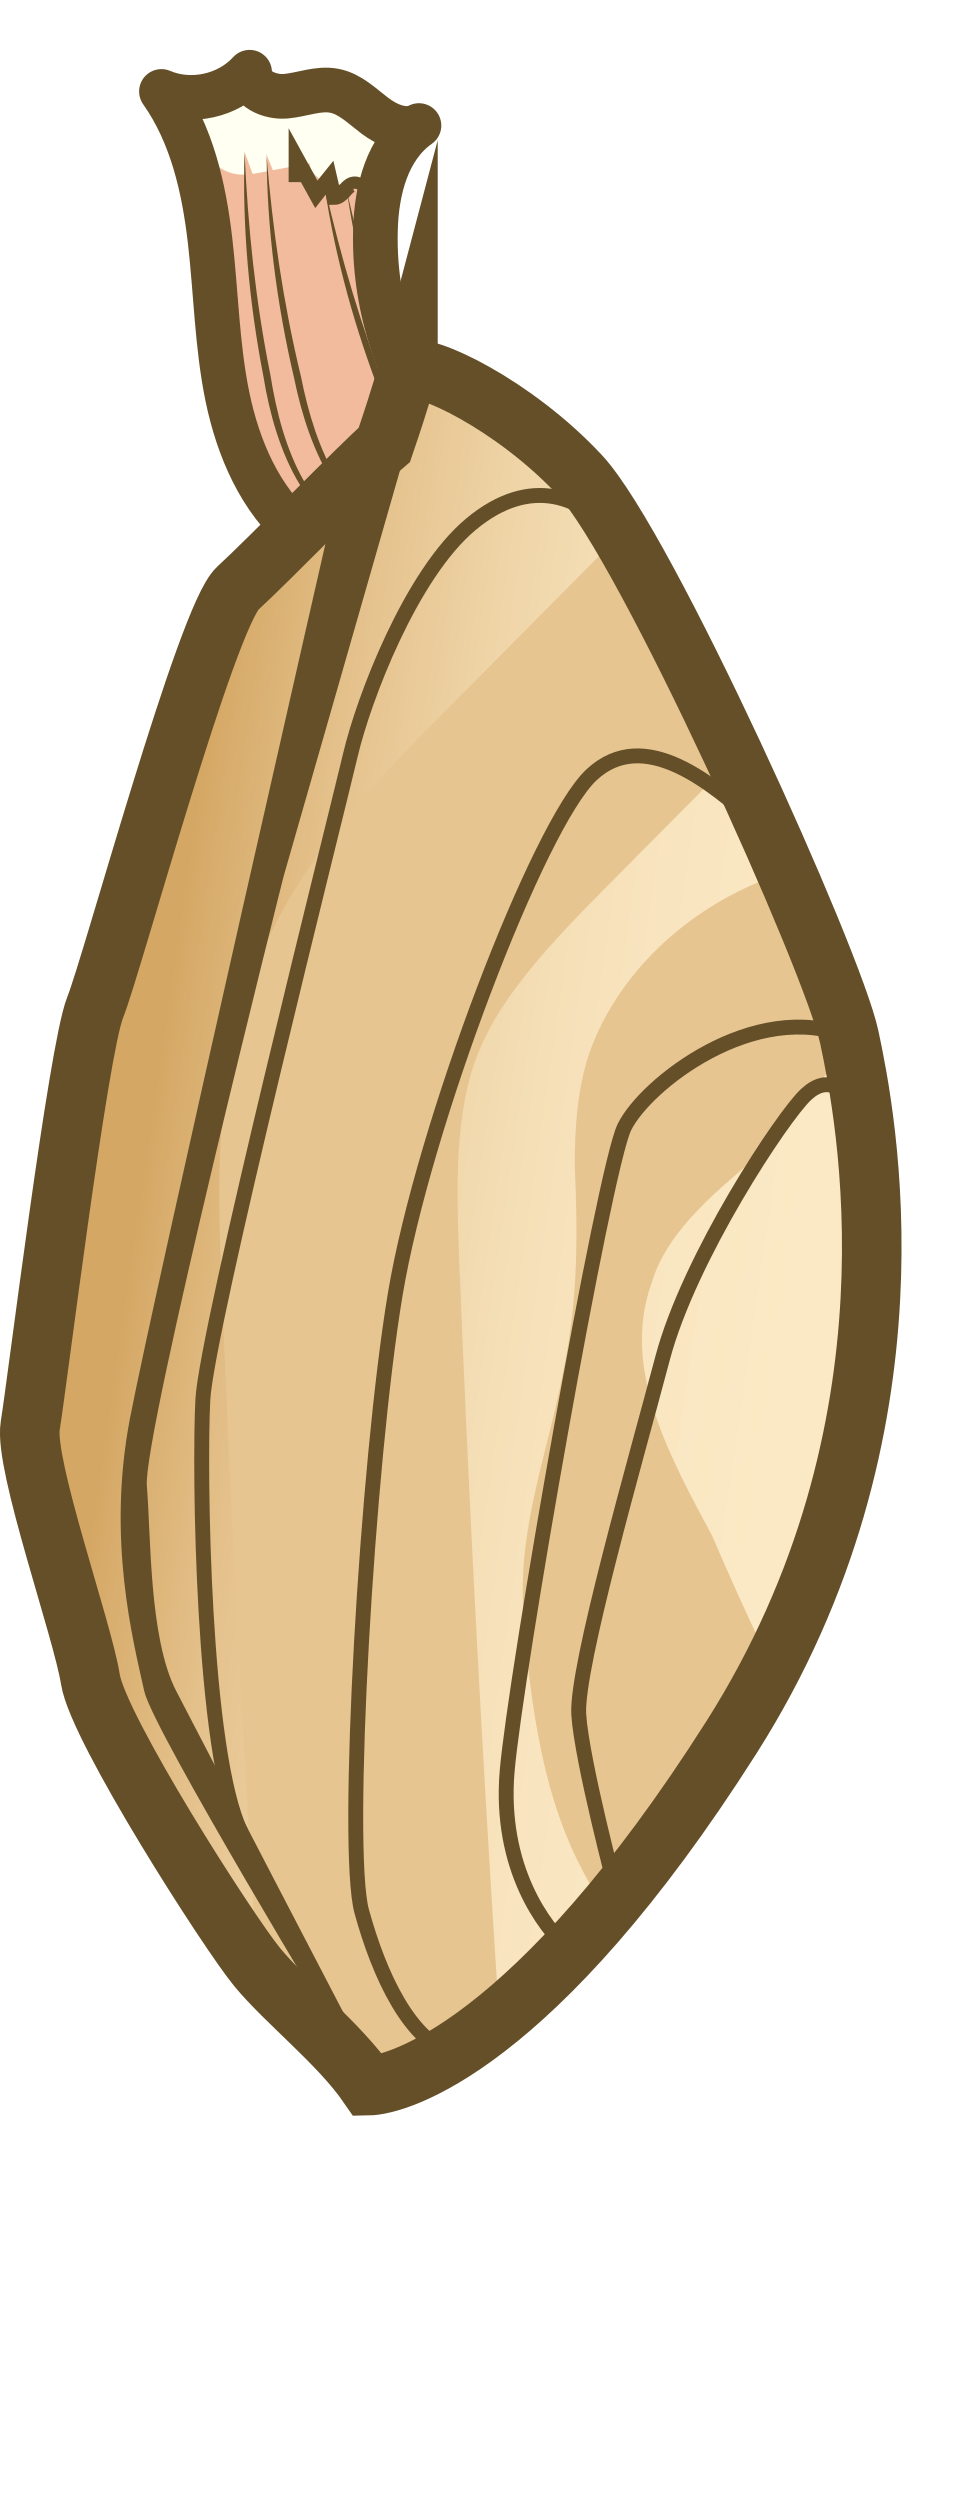
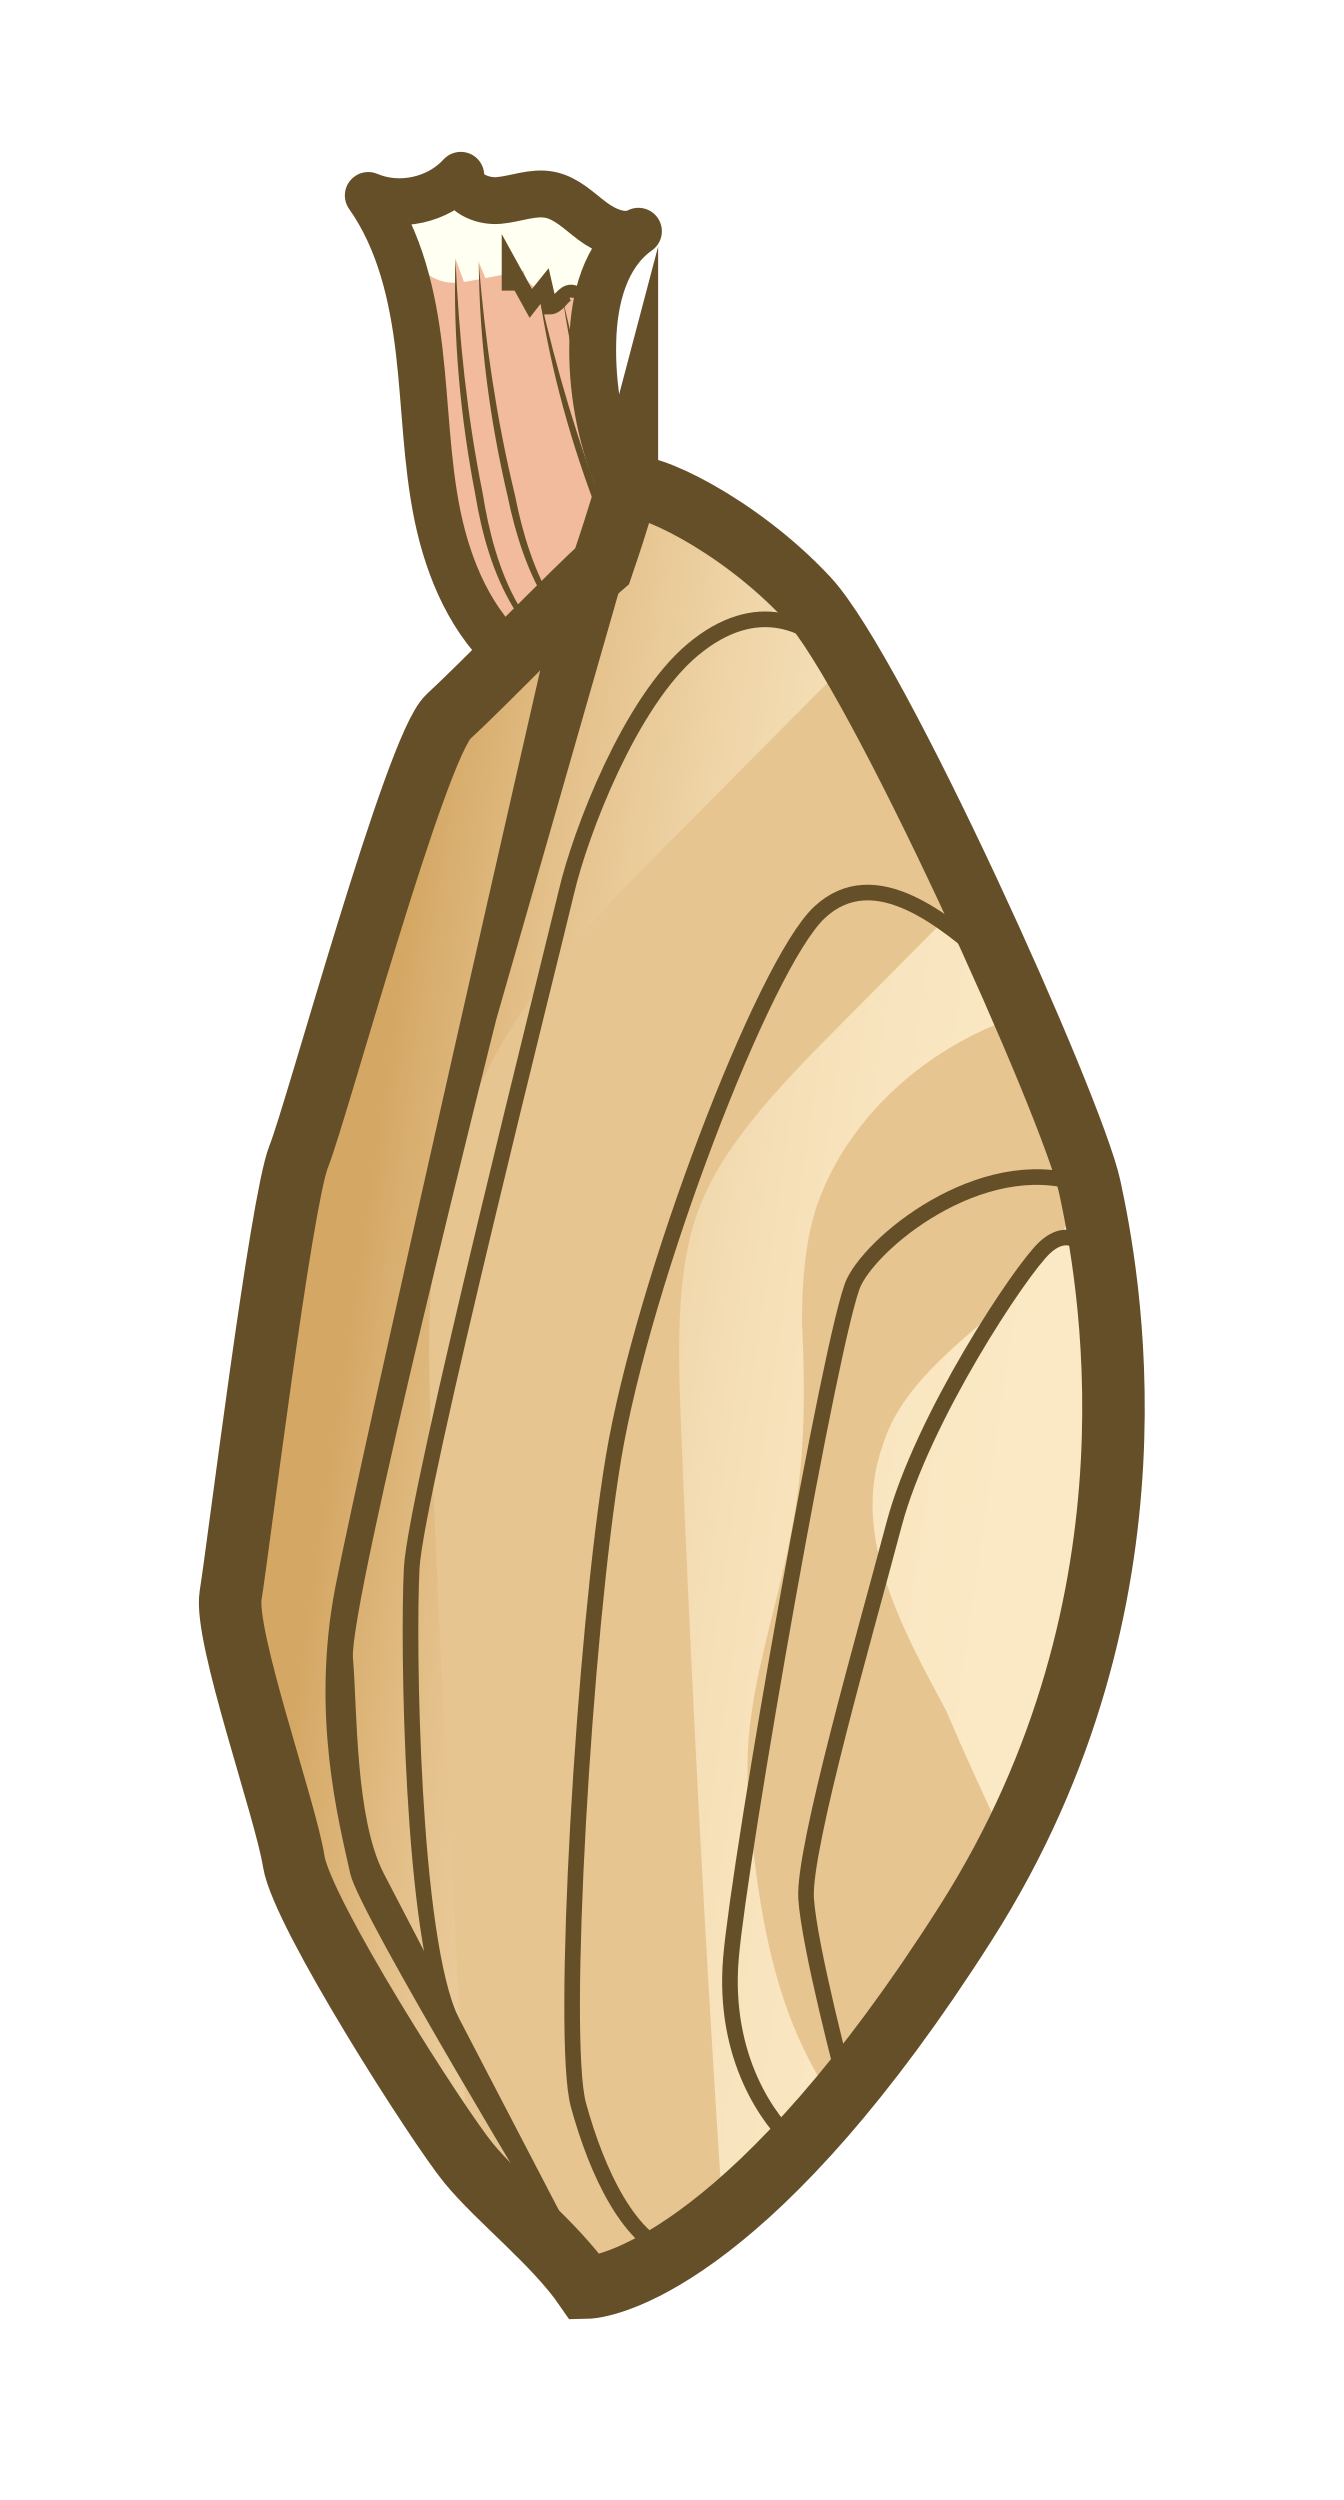
- <svg xmlns="http://www.w3.org/2000/svg" id="Layer_2" data-name="Layer 2" viewBox="0 0 64.92 167.86">
+ <svg xmlns="http://www.w3.org/2000/svg" id="Layer_1" data-name="Layer 1" viewBox="0 0 86 160">
  <defs>
    <clipPath id="clippath">
-       <path d="m20.16,35.82c-2.71-2.27-4.17-5.72-4.89-9.18-.71-3.46-.76-7.02-1.17-10.53-.41-3.51-1.22-7.08-3.26-9.97,1.98.85,4.47.31,5.92-1.29-.03,1.1,1.34,1.71,2.44,1.61s2.19-.58,3.27-.36c1.05.21,1.85,1.03,2.7,1.67s2.01,1.15,2.96.66c-2.14,1.5-2.85,4.36-2.92,6.97-.18,6.03,2.21,12.09,6.44,16.38" fill="#f2bb9d" stroke="#644f28" stroke-linejoin="round" stroke-width="3" />
+       <path d="m32.89,42.19c-2.71-2.27-4.17-5.72-4.89-9.18-.71-3.46-.76-7.02-1.17-10.53-.41-3.51-1.22-7.08-3.26-9.97,1.98.85,4.47.31,5.92-1.29-.03,1.1,1.34,1.71,2.44,1.61s2.19-.58,3.27-.36c1.05.21,1.85,1.03,2.7,1.67s2.01,1.15,2.96.66c-2.14,1.5-2.85,4.36-2.92,6.97-.18,6.03,2.21,12.09,6.44,16.38" fill="#f2bb9d" stroke="#644f28" stroke-linejoin="round" stroke-width="3" />
    </clipPath>
-     <linearGradient id="linear-gradient" x1="3375.77" y1="379.98" x2="3382.8" y2="335.94" gradientTransform="translate(342.8 -3300.72) rotate(89.21)" gradientUnits="userSpaceOnUse">
+     <linearGradient id="linear-gradient" x1="3388.51" y1="386.35" x2="3395.54" y2="342.31" gradientTransform="translate(361.72 -3307.18) rotate(89.21)" gradientUnits="userSpaceOnUse">
      <stop offset="0" stop-color="#d5a764" />
      <stop offset=".04" stop-color="#d8ad6d" />
      <stop offset=".21" stop-color="#e5c28d" />
      <stop offset=".39" stop-color="#eed3a5" />
      <stop offset=".57" stop-color="#f5dfb7" />
      <stop offset=".77" stop-color="#f9e6c1" />
      <stop offset="1" stop-color="#fbe9c5" />
    </linearGradient>
    <clipPath id="clippath-1">
-       <path d="m27.39,24.86c1.02-.59,7.14,2.31,11.56,7.06s16.96,32.56,18.07,37.7c1.1,5.14,5.32,26.21-7.92,47.05-13.24,20.84-22.47,23.34-24.37,23.37-1.94-2.82-5.54-5.62-7.47-7.97-1.93-2.35-10.67-16-11.19-19.31-.52-3.32-4.47-14.42-4.04-17.04.44-2.62,3.21-25.21,4.36-28.08,1.15-2.86,7.47-26.22,9.58-28.15s8.43-8.43,9.84-9.63c1.14-3.34,1.58-5.01,1.58-5.01Z" fill="url(#linear-gradient)" stroke="#644f28" stroke-miterlimit="10" stroke-width="4" />
+       <path d="m40.12,31.23c1.02-.59,7.14,2.31,11.56,7.06s16.96,32.56,18.07,37.7c1.1,5.14,5.32,26.21-7.92,47.05-13.24,20.84-22.47,23.34-24.37,23.37-1.94-2.82-5.54-5.62-7.47-7.97-1.93-2.35-10.67-16-11.19-19.31-.52-3.32-4.47-14.42-4.04-17.04.44-2.62,3.21-25.21,4.36-28.08,1.15-2.86,7.47-26.22,9.58-28.15s8.43-8.43,9.84-9.63c1.14-3.34,1.58-5.01,1.58-5.01Z" fill="url(#linear-gradient)" stroke="#644f28" stroke-miterlimit="10" stroke-width="4" />
    </clipPath>
  </defs>
-   <g id="Layer_1-2" data-name="Layer 1">
+   <g>
    <g>
-       <g>
+       <path d="m32.89,42.19c-2.71-2.27-4.17-5.72-4.89-9.18-.71-3.46-.76-7.02-1.17-10.53-.41-3.51-1.22-7.08-3.26-9.97,1.98.85,4.47.31,5.92-1.29-.03,1.1,1.34,1.71,2.44,1.61s2.19-.58,3.27-.36c1.05.21,1.85,1.03,2.7,1.67s2.01,1.15,2.96.66c-2.14,1.5-2.85,4.36-2.92,6.97-.18,6.03,2.21,12.09,6.44,16.38" fill="#f2bb9d" />
+       <g clip-path="url(#clippath)">
+         <path d="m28.52,18.05c.59.11,1.2,0,1.79-.11,1.07-.2,2.14-.4,3.21-.61.05.65.64,1.15,1.26,1.32s1.29.09,1.93,0c2.36-.32,5.02-.82,6.28-2.84,1.08-1.72.68-4.09-.56-5.7-1.24-1.61-3.16-2.56-5.12-3.11-4.63-1.3-9.8-.56-13.88,2-.79.49-1.55,1.07-2.06,1.85-1.26,1.92-.12,3.84,1.87,4.4.87.25,1.58.37,2.35.89.97.66,1.71,1.68,2.93,1.91Z" fill="#fffff2" stroke-width="0" />
        <g>
-           <path d="m20.16,35.82c-2.71-2.27-4.17-5.72-4.89-9.18-.71-3.46-.76-7.02-1.17-10.53-.41-3.51-1.22-7.08-3.26-9.97,1.98.85,4.47.31,5.92-1.29-.03,1.1,1.34,1.71,2.44,1.61s2.19-.58,3.27-.36c1.05.21,1.85,1.03,2.7,1.67s2.01,1.15,2.96.66c-2.14,1.5-2.85,4.36-2.92,6.97-.18,6.03,2.21,12.09,6.44,16.38" fill="#f2bb9d" />
-           <g clip-path="url(#clippath)">
-             <path d="m15.79,11.68c.59.11,1.2,0,1.79-.11,1.07-.2,2.14-.4,3.21-.61.05.65.64,1.15,1.26,1.32s1.29.09,1.93,0c2.36-.32,5.02-.82,6.28-2.84,1.08-1.72.68-4.09-.56-5.7-1.24-1.61-3.16-2.56-5.12-3.11C19.94-.67,14.77.07,10.7,2.63c-.79.49-1.55,1.07-2.06,1.85-1.26,1.92-.12,3.84,1.87,4.4.87.25,1.58.37,2.35.89.97.66,1.71,1.68,2.93,1.91Z" fill="#fffff2" stroke-width="0" />
-             <g>
-               <path d="m16.42,10.2c.03,5.51.62,11.01,1.78,16.35.45,2.08,1,4.17,2.05,5.93,1.35,2.26,3.53,3.84,5.89,4.28" fill="#f2bb9d" stroke-width="0" />
-               <path d="m16.42,10.2c.22,5.04.74,10.06,1.74,15,.76,4.81,2.64,10.38,7.98,11.57-5.54-.81-7.66-6.63-8.45-11.48-.96-4.96-1.43-10.03-1.27-15.09h0Z" fill="#644f28" stroke-width="0" />
-             </g>
-             <g>
-               <path d="m17.89,10.37c.24,5.5,1.05,10.98,2.41,16.27.53,2.06,1.16,4.13,2.28,5.85,1.44,2.2,3.68,3.7,6.05,4.05" fill="#f2bb9d" stroke-width="0" />
-               <path d="m17.89,10.37c.41,5.02,1.13,10.02,2.32,14.92.94,4.78,3.03,10.27,8.42,11.25-5.6-.62-7.89-6.31-8.88-11.14-1.15-4.92-1.82-9.97-1.85-15.03h0Z" fill="#644f28" stroke-width="0" />
-             </g>
-             <g>
-               <path d="m23.98,11.87c.24,5.5,1.05,10.98,2.41,16.27.53,2.06,1.16,4.13,2.28,5.85,1.44,2.2,3.68,3.7,6.05,4.05" fill="#f2bb9d" stroke-width="0" />
-               <path d="m23.98,11.87c.41,5.02,1.13,10.02,2.32,14.92.94,4.78,3.03,10.27,8.42,11.25-5.6-.62-7.89-6.31-8.88-11.14-1.15-4.92-1.82-9.97-1.85-15.03h0Z" fill="#644f28" stroke-width="0" />
-             </g>
-             <g>
-               <path d="m21.8,12.51c.99,5.28,2.52,10.45,4.56,15.38.79,1.91,1.68,3.83,3,5.33,1.69,1.93,4.06,3.07,6.4,3.08" fill="#f2bb9d" stroke-width="0" />
-               <path d="m21.8,12.51c1.09,4.79,2.47,9.52,4.29,14.08,1.57,4.48,4.34,9.5,9.67,9.7-5.45.19-8.51-5.03-10.11-9.53-1.79-4.59-3.13-9.38-3.86-14.25h0Z" fill="#644f28" stroke-width="0" />
-             </g>
-             <g>
-               <path d="m23.33,13.03c.99,5.28,2.52,10.45,4.56,15.38.79,1.91,1.68,3.83,3,5.33,1.69,1.93,4.06,3.07,6.4,3.08" fill="#f2bb9d" stroke-width="0" />
-               <path d="m23.33,13.02c1.09,4.79,2.47,9.52,4.29,14.08,1.57,4.48,4.34,9.5,9.67,9.71-5.45.19-8.51-5.03-10.11-9.53-1.79-4.59-3.13-9.38-3.86-14.25h0Z" fill="#644f28" stroke-width="0" />
-             </g>
-           </g>
-           <path d="m20.16,35.82c-2.71-2.27-4.17-5.72-4.89-9.18-.71-3.46-.76-7.02-1.17-10.53-.41-3.51-1.22-7.08-3.26-9.97,1.98.85,4.47.31,5.92-1.29-.03,1.1,1.34,1.71,2.44,1.61s2.19-.58,3.27-.36c1.05.21,1.85,1.03,2.7,1.67s2.01,1.15,2.96.66c-2.14,1.5-2.85,4.36-2.92,6.97-.18,6.03,2.21,12.09,6.44,16.38" fill="none" stroke="#644f28" stroke-linejoin="round" stroke-width="3" />
+           <path d="m29.15,16.56c.03,5.51.62,11.01,1.78,16.35.45,2.08,1,4.17,2.05,5.93,1.35,2.26,3.53,3.84,5.89,4.28" fill="#f2bb9d" stroke-width="0" />
+           <path d="m29.15,16.56c.22,5.04.74,10.06,1.74,15,.76,4.81,2.64,10.38,7.98,11.57-5.54-.81-7.66-6.63-8.45-11.48-.96-4.96-1.43-10.03-1.27-15.09h0Z" fill="#644f28" stroke-width="0" />
        </g>
-         <path d="m19.89,12.23c0-.54,0-1.09,0-1.63.45.82.9,1.63,1.35,2.45.29-.37.58-.75.88-1.12.1.44.2.88.31,1.32.26,0,.48-.19.65-.38s.34-.41.59-.49.59.07.57.33" fill="none" stroke="#644f28" stroke-miterlimit="10" stroke-width="1.02" />
-       </g>
-       <g>
        <g>
-           <path d="m27.39,24.86c1.02-.59,7.14,2.31,11.56,7.06s16.96,32.56,18.07,37.7c1.1,5.14,5.32,26.21-7.92,47.05-13.24,20.84-22.47,23.34-24.37,23.37-1.94-2.82-5.54-5.62-7.47-7.97-1.93-2.35-10.67-16-11.19-19.31-.52-3.32-4.47-14.42-4.04-17.04.44-2.62,3.21-25.21,4.36-28.08,1.15-2.86,7.47-26.22,9.58-28.15s8.43-8.43,9.84-9.63c1.14-3.34,1.58-5.01,1.58-5.01Z" fill="url(#linear-gradient)" />
-           <g clip-path="url(#clippath-1)">
-             <path d="m64.92,60.72c-3.06,3.22-5.29,5.8-7.67,9.02-2.11,2.63-3.58,5.35-6.12,7.65-2.68,2.35-6.29,5.06-7.38,8.76-2.1,5.85,1.36,11.88,4.08,17,2.2,5.2,4.75,10.21,6.86,15.39,1.25,3.41,2.34,6.9,3.54,10.35,1.2,3.63,2.63,7.22,4.35,11.81l-.91,1.31c-9.85-.52-18.18-8.1-22.56-16.42-2.21-4.19-3.07-8.84-3.62-13.36-.36-2.82-.57-5.73-.18-8.6.51-3.97,1.87-8,2.57-11.85.91-4.56.93-8.78.71-13.54,0-2.48.17-5.12.98-7.54,2.57-7.22,10.02-12.38,17.58-13.01,2.58-.15,5.2.19,7.55,1.45l.22,1.58h0Z" fill="#e7c591" stroke-width="0" />
-             <path d="m57.78,31.01c-7.41,7.46-14.82,14.92-22.23,22.39-4.38,4.41-8.88,9-11.06,14.82-2.04,5.44-1.86,11.42-1.63,17.23,1.1,27.29,2.76,54.55,4.98,81.77" fill="none" stroke="#e7c591" stroke-miterlimit="10" stroke-width="16" />
-           </g>
-           <path d="m27.39,24.86c1.02-.59,7.14,2.31,11.56,7.06s16.96,32.56,18.07,37.7c1.1,5.14,5.32,26.21-7.92,47.05-13.24,20.84-22.47,23.34-24.37,23.37-1.94-2.82-5.54-5.62-7.47-7.97-1.93-2.35-10.67-16-11.19-19.31-.52-3.32-4.47-14.42-4.04-17.04.44-2.62,3.21-25.21,4.36-28.08,1.15-2.86,7.47-26.22,9.58-28.15s8.43-8.43,9.84-9.63c1.14-3.34,1.58-5.01,1.58-5.01Z" fill="none" stroke="#644f28" stroke-miterlimit="10" stroke-width="4" />
+           <path d="m30.63,16.74c.24,5.5,1.05,10.98,2.41,16.27.53,2.06,1.16,4.13,2.28,5.85,1.44,2.2,3.68,3.7,6.05,4.05" fill="#f2bb9d" stroke-width="0" />
+           <path d="m30.63,16.74c.41,5.02,1.13,10.02,2.32,14.92.94,4.78,3.03,10.27,8.42,11.25-5.6-.62-7.89-6.31-8.88-11.14-1.15-4.92-1.82-9.97-1.85-15.03h0Z" fill="#644f28" stroke-width="0" />
        </g>
-         <path d="m27.11,30.7l-8.07,28.15s-9.47,37.59-9.18,40.92c.28,3.33.14,10.23,1.97,13.77s12.22,23.5,12.22,23.5l-1.12.02s-12.66-20.9-13.24-23.49c-.76-3.44-2.52-10.19-.97-18.3,1.55-8.11,13.66-61.08,13.66-61.08l4.73-3.48Z" fill="#644f28" stroke-width="0" />
        <g>
-           <path d="m57.92,75.31c-.97-2.18-2.24-3.26-3.79-1.83-1.55,1.43-7.85,10.94-9.64,17.71-1.79,6.77-5.83,20.79-5.63,23.93s2.52,11.89,2.52,11.89" fill="none" stroke="#644f28" stroke-miterlimit="10" />
-           <path d="m38.14,130.82c-1.59-1.39-4.63-5.43-4.09-11.87s6.5-40.42,7.87-43.26c1.37-2.84,8.74-8.69,15.1-6.07" fill="none" stroke="#644f28" stroke-miterlimit="10" />
-           <path d="m50.74,55.17c-2.86-2.47-7.46-6.49-11.03-3.14-3.56,3.34-11.28,23.54-13.17,34.86s-3.41,37.24-2.25,41.46,3.26,8.9,6.41,9.64" fill="none" stroke="#644f28" stroke-miterlimit="10" />
-           <path d="m41.37,36c-2.23-2.64-5.71-4.16-9.74-.81-4.03,3.35-7.21,11.71-8.1,15.49-.89,3.78-9.66,38.58-9.91,43.29-.25,4.71-.02,23.75,2.56,29.05" fill="none" stroke="#644f28" stroke-miterlimit="10" />
+           <path d="m36.71,18.23c.24,5.5,1.05,10.98,2.41,16.27.53,2.06,1.16,4.13,2.28,5.85,1.44,2.2,3.68,3.7,6.05,4.05" fill="#f2bb9d" stroke-width="0" />
+           <path d="m36.71,18.23c.41,5.02,1.13,10.02,2.32,14.92.94,4.78,3.03,10.27,8.42,11.25-5.6-.62-7.89-6.31-8.88-11.14-1.15-4.92-1.82-9.97-1.85-15.03h0Z" fill="#644f28" stroke-width="0" />
+         </g>
+         <g>
+           <path d="m34.53,18.88c.99,5.28,2.52,10.45,4.56,15.38.79,1.91,1.68,3.83,3,5.33,1.69,1.93,4.06,3.07,6.4,3.08" fill="#f2bb9d" stroke-width="0" />
+           <path d="m34.53,18.88c1.09,4.79,2.47,9.52,4.29,14.08,1.57,4.48,4.34,9.5,9.67,9.7-5.45.19-8.51-5.03-10.11-9.53-1.79-4.59-3.13-9.38-3.86-14.25h0Z" fill="#644f28" stroke-width="0" />
+         </g>
+         <g>
+           <path d="m36.07,19.39c.99,5.28,2.52,10.45,4.56,15.38.79,1.91,1.68,3.83,3,5.33,1.69,1.93,4.06,3.07,6.4,3.08" fill="#f2bb9d" stroke-width="0" />
+           <path d="m36.07,19.39c1.09,4.79,2.47,9.52,4.29,14.08,1.57,4.48,4.34,9.5,9.67,9.71-5.45.19-8.51-5.03-10.11-9.53-1.79-4.59-3.13-9.38-3.86-14.25h0Z" fill="#644f28" stroke-width="0" />
        </g>
      </g>
+       <path d="m32.89,42.19c-2.71-2.27-4.17-5.72-4.89-9.18-.71-3.46-.76-7.02-1.17-10.53-.41-3.51-1.22-7.08-3.26-9.97,1.98.85,4.47.31,5.92-1.29-.03,1.1,1.34,1.71,2.44,1.61s2.19-.58,3.27-.36c1.05.21,1.85,1.03,2.7,1.67s2.01,1.15,2.96.66c-2.14,1.5-2.85,4.36-2.92,6.97-.18,6.03,2.21,12.09,6.44,16.38" fill="none" stroke="#644f28" stroke-linejoin="round" stroke-width="3" />
+     </g>
+     <path d="m32.62,18.6c0-.54,0-1.09,0-1.63.45.82.9,1.63,1.35,2.45.29-.37.58-.75.88-1.12.1.44.2.88.31,1.32.26,0,.48-.19.65-.38s.34-.41.59-.49.59.07.57.33" fill="none" stroke="#644f28" stroke-miterlimit="10" stroke-width="1.02" />
+   </g>
+   <g>
+     <g>
+       <path d="m40.12,31.23c1.02-.59,7.14,2.31,11.56,7.06s16.96,32.56,18.07,37.7c1.1,5.14,5.32,26.21-7.92,47.05-13.24,20.84-22.47,23.34-24.37,23.37-1.94-2.82-5.54-5.62-7.47-7.97-1.93-2.35-10.67-16-11.19-19.31-.52-3.32-4.47-14.42-4.04-17.04.44-2.62,3.21-25.21,4.36-28.08,1.15-2.86,7.47-26.22,9.58-28.15s8.43-8.43,9.84-9.63c1.14-3.34,1.58-5.01,1.58-5.01Z" fill="url(#linear-gradient)" />
+       <g clip-path="url(#clippath-1)">
+         <path d="m77.66,67.09c-3.06,3.22-5.29,5.8-7.67,9.02-2.11,2.63-3.58,5.35-6.12,7.65-2.68,2.35-6.29,5.06-7.38,8.76-2.1,5.85,1.36,11.88,4.08,17,2.2,5.2,4.75,10.21,6.86,15.39,1.25,3.41,2.34,6.9,3.54,10.35,1.2,3.63,2.63,7.22,4.35,11.81l-.91,1.31c-9.85-.52-18.18-8.1-22.56-16.42-2.21-4.19-3.07-8.84-3.62-13.36-.36-2.82-.57-5.73-.18-8.6.51-3.97,1.87-8,2.57-11.85.91-4.56.93-8.78.71-13.54,0-2.48.17-5.12.98-7.54,2.57-7.22,10.02-12.38,17.58-13.01,2.58-.15,5.2.19,7.55,1.45l.22,1.58h0Z" fill="#e7c591" stroke-width="0" />
+         <path d="m70.52,37.37c-7.41,7.46-14.82,14.92-22.23,22.39-4.38,4.41-8.88,9-11.06,14.82-2.04,5.44-1.86,11.42-1.63,17.23,1.1,27.29,2.76,54.55,4.98,81.77" fill="none" stroke="#e7c591" stroke-miterlimit="10" stroke-width="16" />
+       </g>
+       <path d="m40.12,31.23c1.02-.59,7.14,2.31,11.56,7.06s16.96,32.56,18.07,37.7c1.1,5.14,5.32,26.21-7.92,47.05-13.24,20.84-22.47,23.34-24.37,23.37-1.94-2.82-5.54-5.62-7.47-7.97-1.93-2.35-10.67-16-11.19-19.31-.52-3.32-4.47-14.42-4.04-17.04.44-2.62,3.21-25.21,4.36-28.08,1.15-2.86,7.47-26.22,9.58-28.15s8.43-8.43,9.84-9.63c1.14-3.34,1.58-5.01,1.58-5.01Z" fill="none" stroke="#644f28" stroke-miterlimit="10" stroke-width="4" />
+     </g>
+     <path d="m39.84,37.06l-8.07,28.15s-9.47,37.59-9.18,40.92c.28,3.33.14,10.23,1.97,13.77s12.22,23.5,12.22,23.5l-1.12.02s-12.66-20.9-13.24-23.49c-.76-3.44-2.52-10.19-.97-18.3,1.55-8.11,13.66-61.08,13.66-61.08l4.73-3.48Z" fill="#644f28" stroke-width="0" />
+     <g>
+       <path d="m70.65,81.68c-.97-2.18-2.24-3.26-3.79-1.83-1.55,1.43-7.85,10.94-9.64,17.71-1.79,6.77-5.83,20.79-5.63,23.93s2.52,11.89,2.52,11.89" fill="none" stroke="#644f28" stroke-miterlimit="10" />
+       <path d="m50.87,137.19c-1.59-1.39-4.63-5.43-4.09-11.87s6.5-40.42,7.87-43.26c1.37-2.84,8.74-8.69,15.1-6.07" fill="none" stroke="#644f28" stroke-miterlimit="10" />
+       <path d="m63.47,61.54c-2.86-2.47-7.46-6.49-11.03-3.14-3.56,3.34-11.28,23.54-13.17,34.86s-3.41,37.24-2.25,41.46,3.26,8.9,6.41,9.64" fill="none" stroke="#644f28" stroke-miterlimit="10" />
+       <path d="m54.1,42.37c-2.23-2.64-5.71-4.16-9.74-.81-4.03,3.35-7.21,11.71-8.1,15.49-.89,3.78-9.66,38.58-9.91,43.29-.25,4.71-.02,23.75,2.56,29.05" fill="none" stroke="#644f28" stroke-miterlimit="10" />
    </g>
  </g>
</svg>
